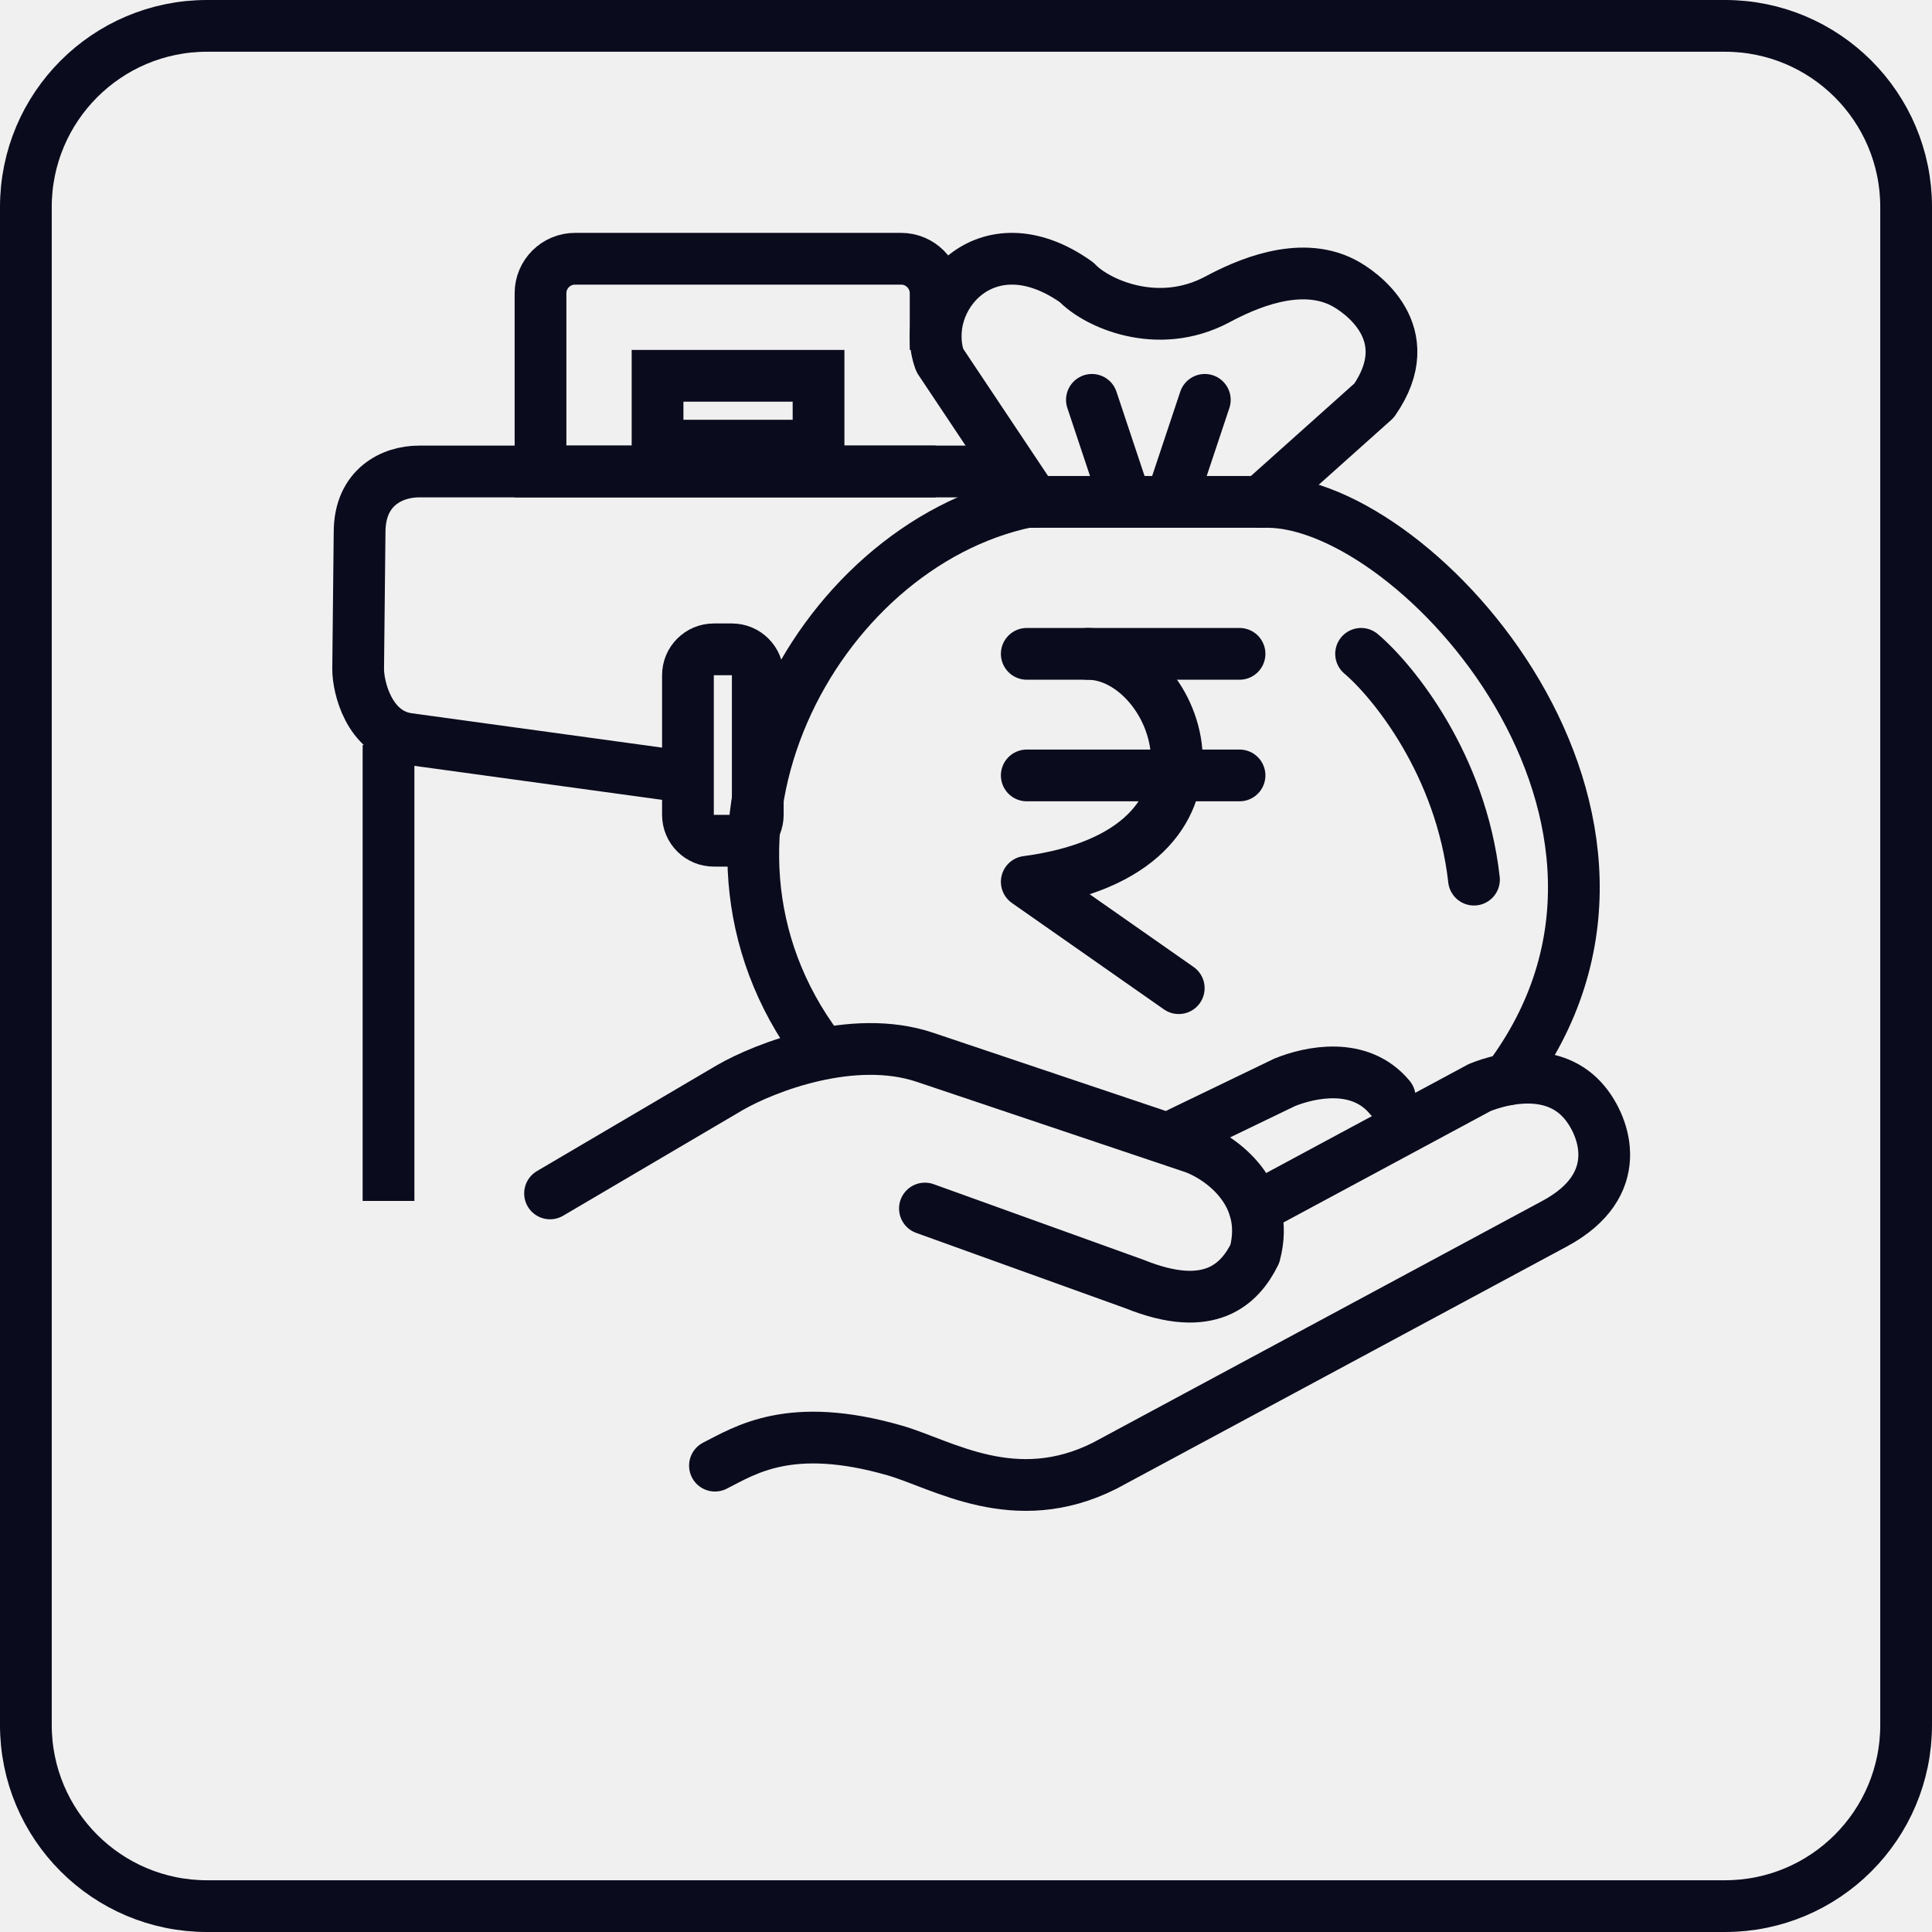
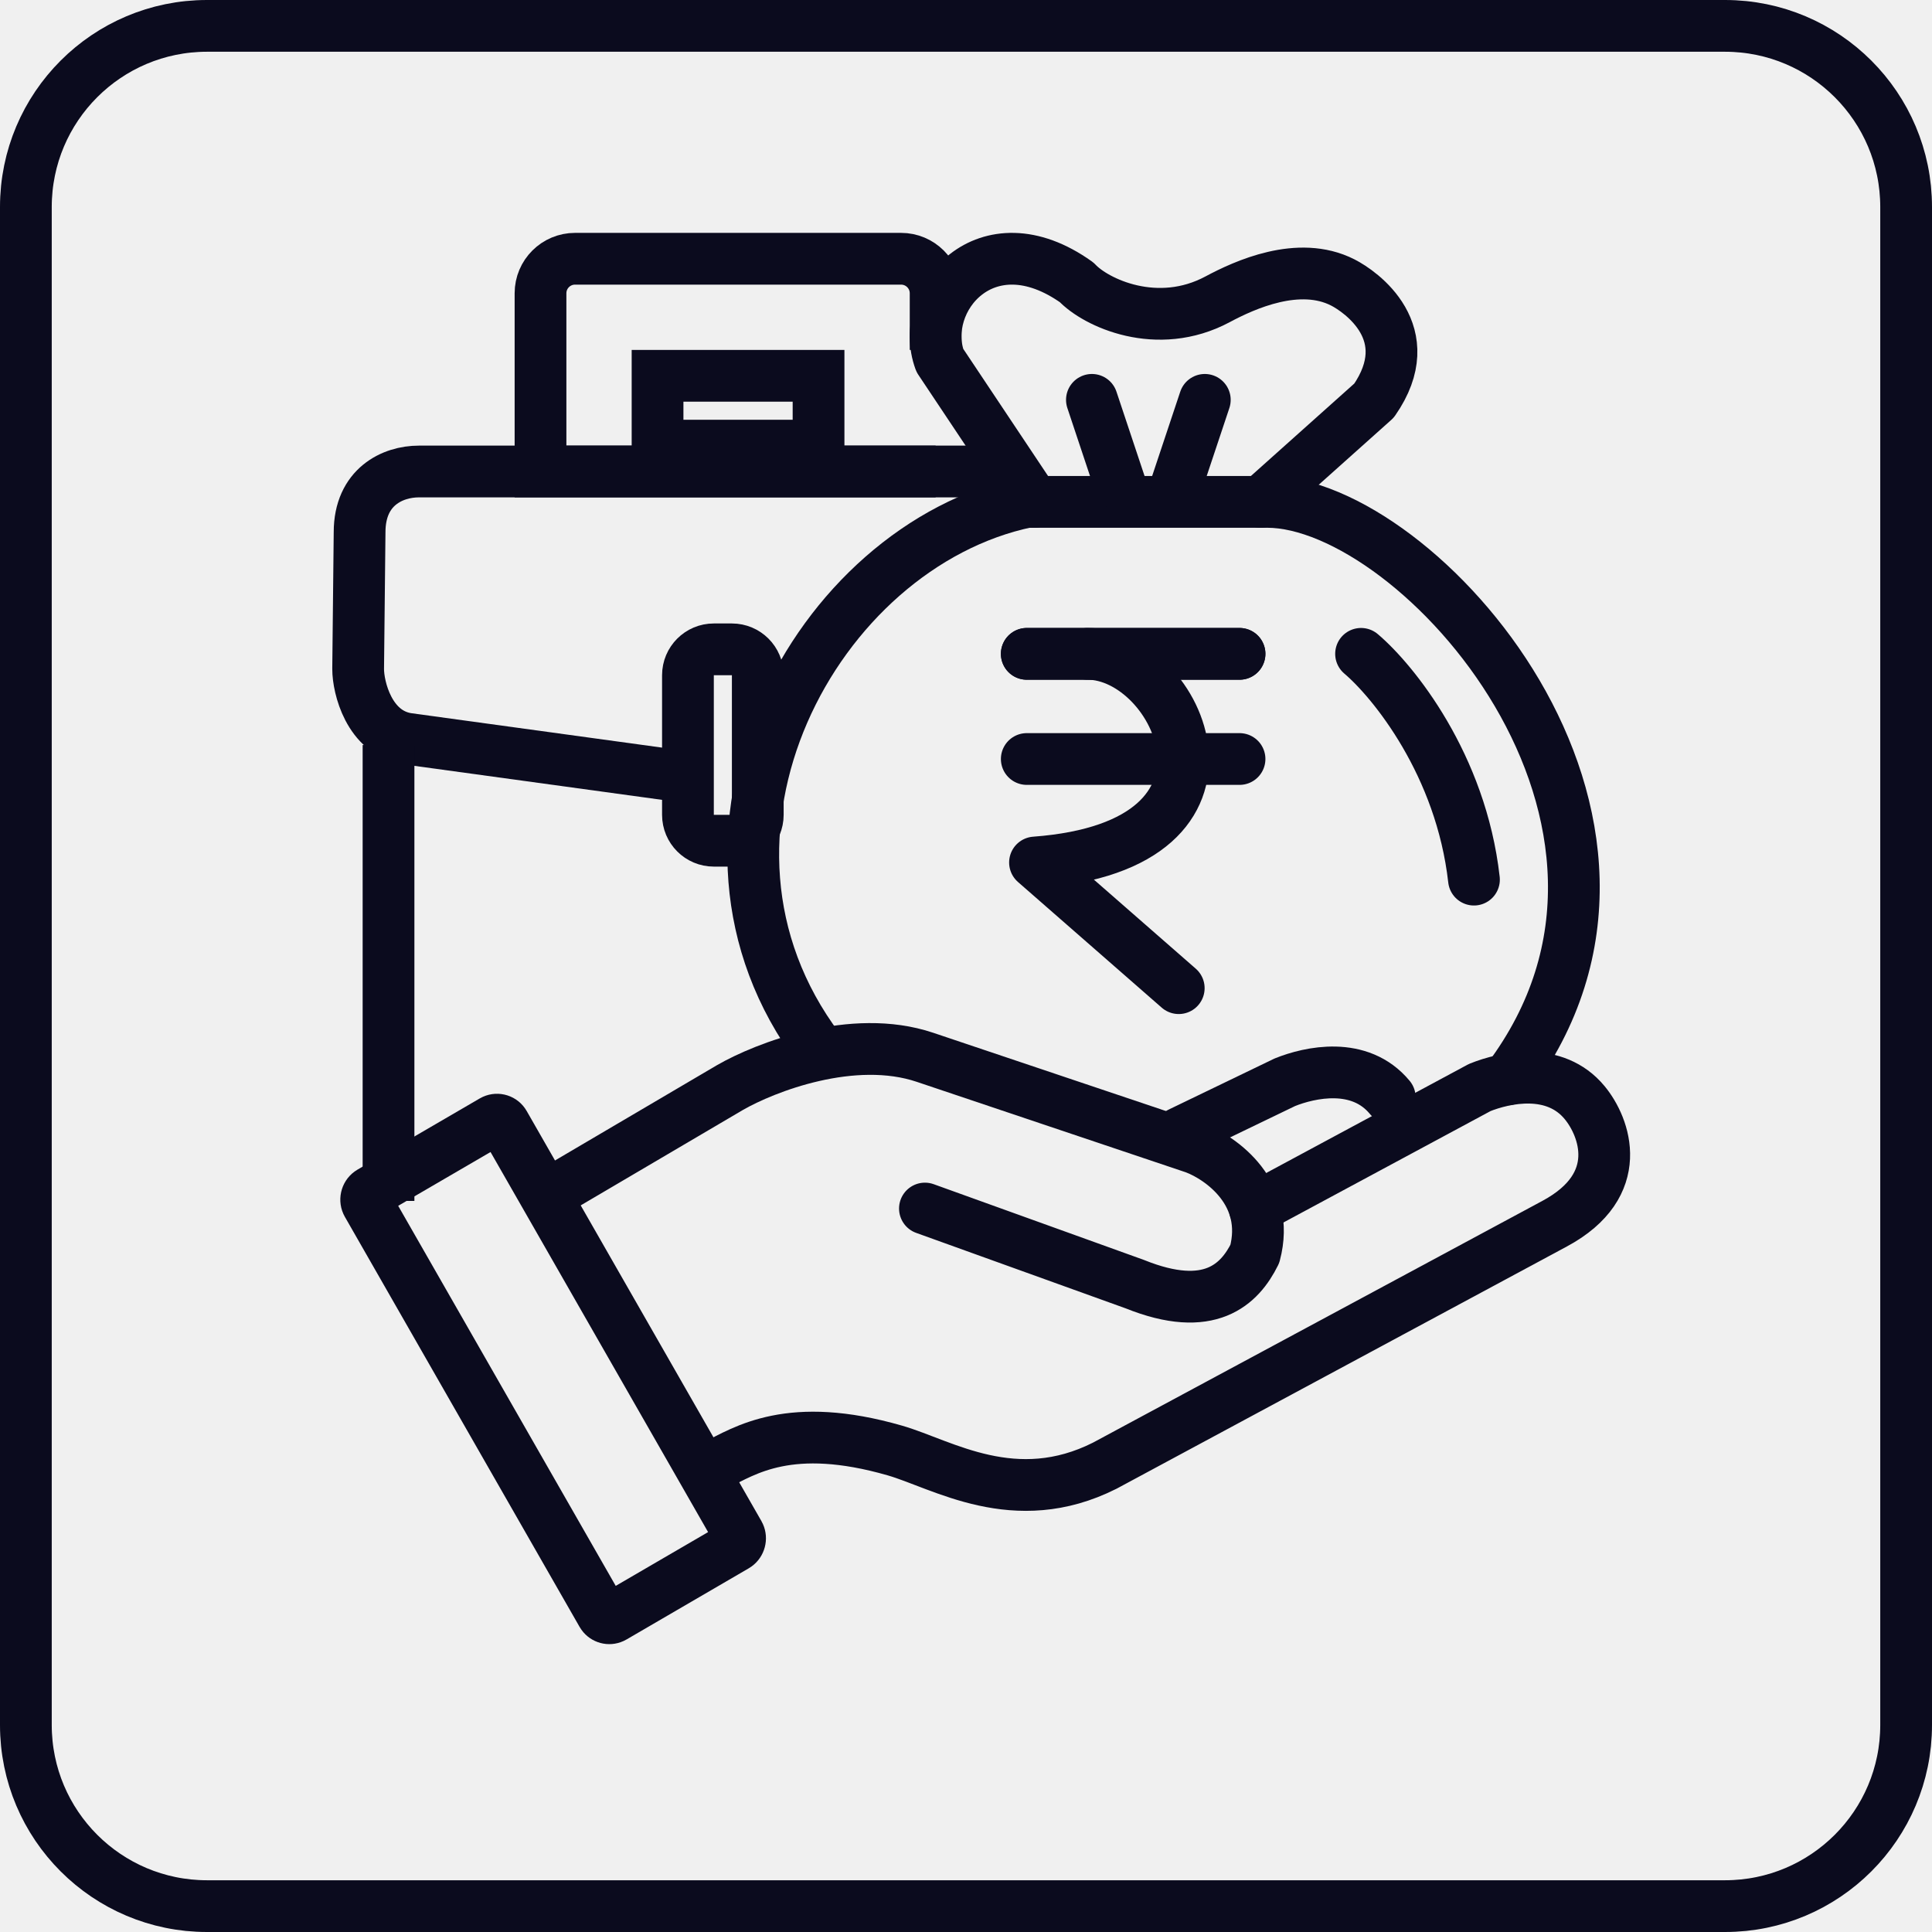
<svg xmlns="http://www.w3.org/2000/svg" width="112" height="112" viewBox="0 0 112 112" fill="none">
-   <g clip-path="url(#clip0_4177_1257)">
+   <g clip-path="url(#clip0_4650_432)">
    <path d="M39.086 44.951L23.605 42.826C21.394 42.471 20.762 39.849 20.762 38.786L20.846 30.855C20.846 28.212 22.769 27.333 24.285 27.333H57.762" stroke="#0B0B1E" stroke-width="3" />
    <path d="M22.523 43.19V69.619" stroke="#0B0B1E" stroke-width="3" />
    <path d="M54.239 27.333H31.334V17C31.334 15.895 32.232 15 33.336 15C40.429 15 45.144 15 52.236 15C53.341 15 54.239 15.895 54.239 17V20.286" stroke="#0B0B1E" stroke-width="3" />
    <path d="M47.452 21.786V25.834H38.119V21.786H47.452Z" stroke="#0B0B1E" stroke-width="3" />
    <rect x="39.881" y="37.643" width="4.048" height="11.095" rx="1.5" stroke="#0B0B1E" stroke-width="3" />
    <path d="M31.887 69.183L42.318 63.046C44.346 61.877 49.446 59.889 53.619 61.292L69.266 66.553C70.813 67.138 73.674 69.183 72.743 72.69C71.873 74.444 70.135 76.197 65.788 74.444L53.619 70.06" stroke="#0B0B1E" stroke-width="3" stroke-linecap="round" stroke-linejoin="round" />
    <path d="M41.447 84.965C43.186 84.088 45.794 82.334 51.879 84.088C54.623 84.878 58.833 87.595 64.048 84.965L90.127 70.936C94.299 68.692 93.024 65.325 91.865 63.922C90.127 61.818 87.229 62.461 85.78 63.045L72.741 70.059" stroke="#0B0B1E" stroke-width="3" stroke-linecap="round" stroke-linejoin="round" />
    <path d="M68.397 65.676L74.481 62.741C75.93 62.156 78.828 61.513 80.566 63.617" stroke="#0B0B1E" stroke-width="3" stroke-linecap="round" stroke-linejoin="round" />
-     <mask id="path-9-inside-1_4177_1257" fill="white">
-       <rect width="12.196" height="31.387" rx="2" transform="matrix(0.864159 -0.503219 0.496788 0.867872 19 68.8086)" />
-     </mask>
-     <rect width="12.196" height="31.387" rx="2" transform="matrix(0.864159 -0.503219 0.496788 0.867872 19 68.8086)" stroke="#0B0B1E" stroke-width="6" mask="url(#path-9-inside-1_4177_1257)" />
+     <path d="M35.694 91.935L41.049 88.817L28.437 66.784L23.083 69.903L35.694 91.935ZM44.138 88.175L44.23 88.358C44.615 89.223 44.341 90.249 43.575 90.805L43.404 90.917L36.321 95.042L36.139 95.135C35.278 95.526 34.26 95.253 33.71 94.484L33.599 94.312L19.994 70.544C19.479 69.645 19.736 68.51 20.557 67.914L20.728 67.802L27.811 63.678L27.993 63.584C28.915 63.166 30.018 63.508 30.533 64.407L44.138 88.175Z" fill="#0B0B1E" />
    <path d="M59.523 29.095H73.465C82.173 29.095 98.735 47.507 87.407 62.572" stroke="#0B0B1E" stroke-width="3" stroke-linecap="round" stroke-linejoin="round" />
    <path d="M59.523 29.095C47.25 31.674 38.211 48.476 47.477 60.81" stroke="#0B0B1E" stroke-width="3" stroke-linecap="round" stroke-linejoin="round" />
    <path d="M63.299 23.18L64.935 28.088" stroke="#0B0B1E" stroke-width="3" stroke-linecap="round" stroke-linejoin="round" />
    <path d="M69.844 23.18L68.208 28.088" stroke="#0B0B1E" stroke-width="3" stroke-linecap="round" stroke-linejoin="round" />
-     <path d="M78.904 37.904C80.774 39.491 84.701 44.33 85.448 50.993" stroke="#0B0B1E" stroke-width="3" stroke-linecap="round" stroke-linejoin="round" />
+     <path d="M78.902 37.904C80.772 39.491 84.699 44.33 85.447 50.993" stroke="#0B0B1E" stroke-width="3" stroke-linecap="round" stroke-linejoin="round" />
    <path d="M59.955 29.095L54.483 20.892C53.196 17.376 57.162 12.62 62.42 16.373C63.514 17.545 67.081 19.226 70.584 17.351C72.147 16.515 75.288 15.077 77.84 16.373C78.862 16.893 82.376 19.308 79.654 23.223L73.088 29.095" stroke="#0B0B1E" stroke-width="3" stroke-linecap="round" stroke-linejoin="round" />
    <path d="M59.523 37.904H71.857" stroke="#0B0B1E" stroke-width="3" stroke-linecap="round" stroke-linejoin="round" />
-     <path d="M59.523 44.952H71.857" stroke="#0B0B1E" stroke-width="3" stroke-linecap="round" stroke-linejoin="round" />
-     <path d="M63.047 37.904C68.333 37.904 72.738 49.357 59.523 51.119L68.333 57.285" stroke="#0B0B1E" stroke-width="3" stroke-linecap="round" stroke-linejoin="round" />
+     <path d="M59.523 44H71.857" stroke="#0B0B1E" stroke-width="3" stroke-linecap="round" stroke-linejoin="round" />
+     <path d="M63.047 37.904C68.333 37.904 73.5 49 60 50L68.333 57.285" stroke="#0B0B1E" stroke-width="3" stroke-linecap="round" stroke-linejoin="round" />
+     <path d="M59.523 37.904H71.857" stroke="#0B0B1E" stroke-width="3" stroke-linecap="round" stroke-linejoin="round" />
    <rect x="1.5" y="1.5" width="109" height="109" rx="10.5" stroke="#0B0B1E" stroke-width="3" />
  </g>
  <defs>
-     <clipPath id="clip0_4177_1257">
+     <clipPath id="clip0_4650_432">
      <rect width="112" height="112" fill="white" />
    </clipPath>
  </defs>
</svg>
